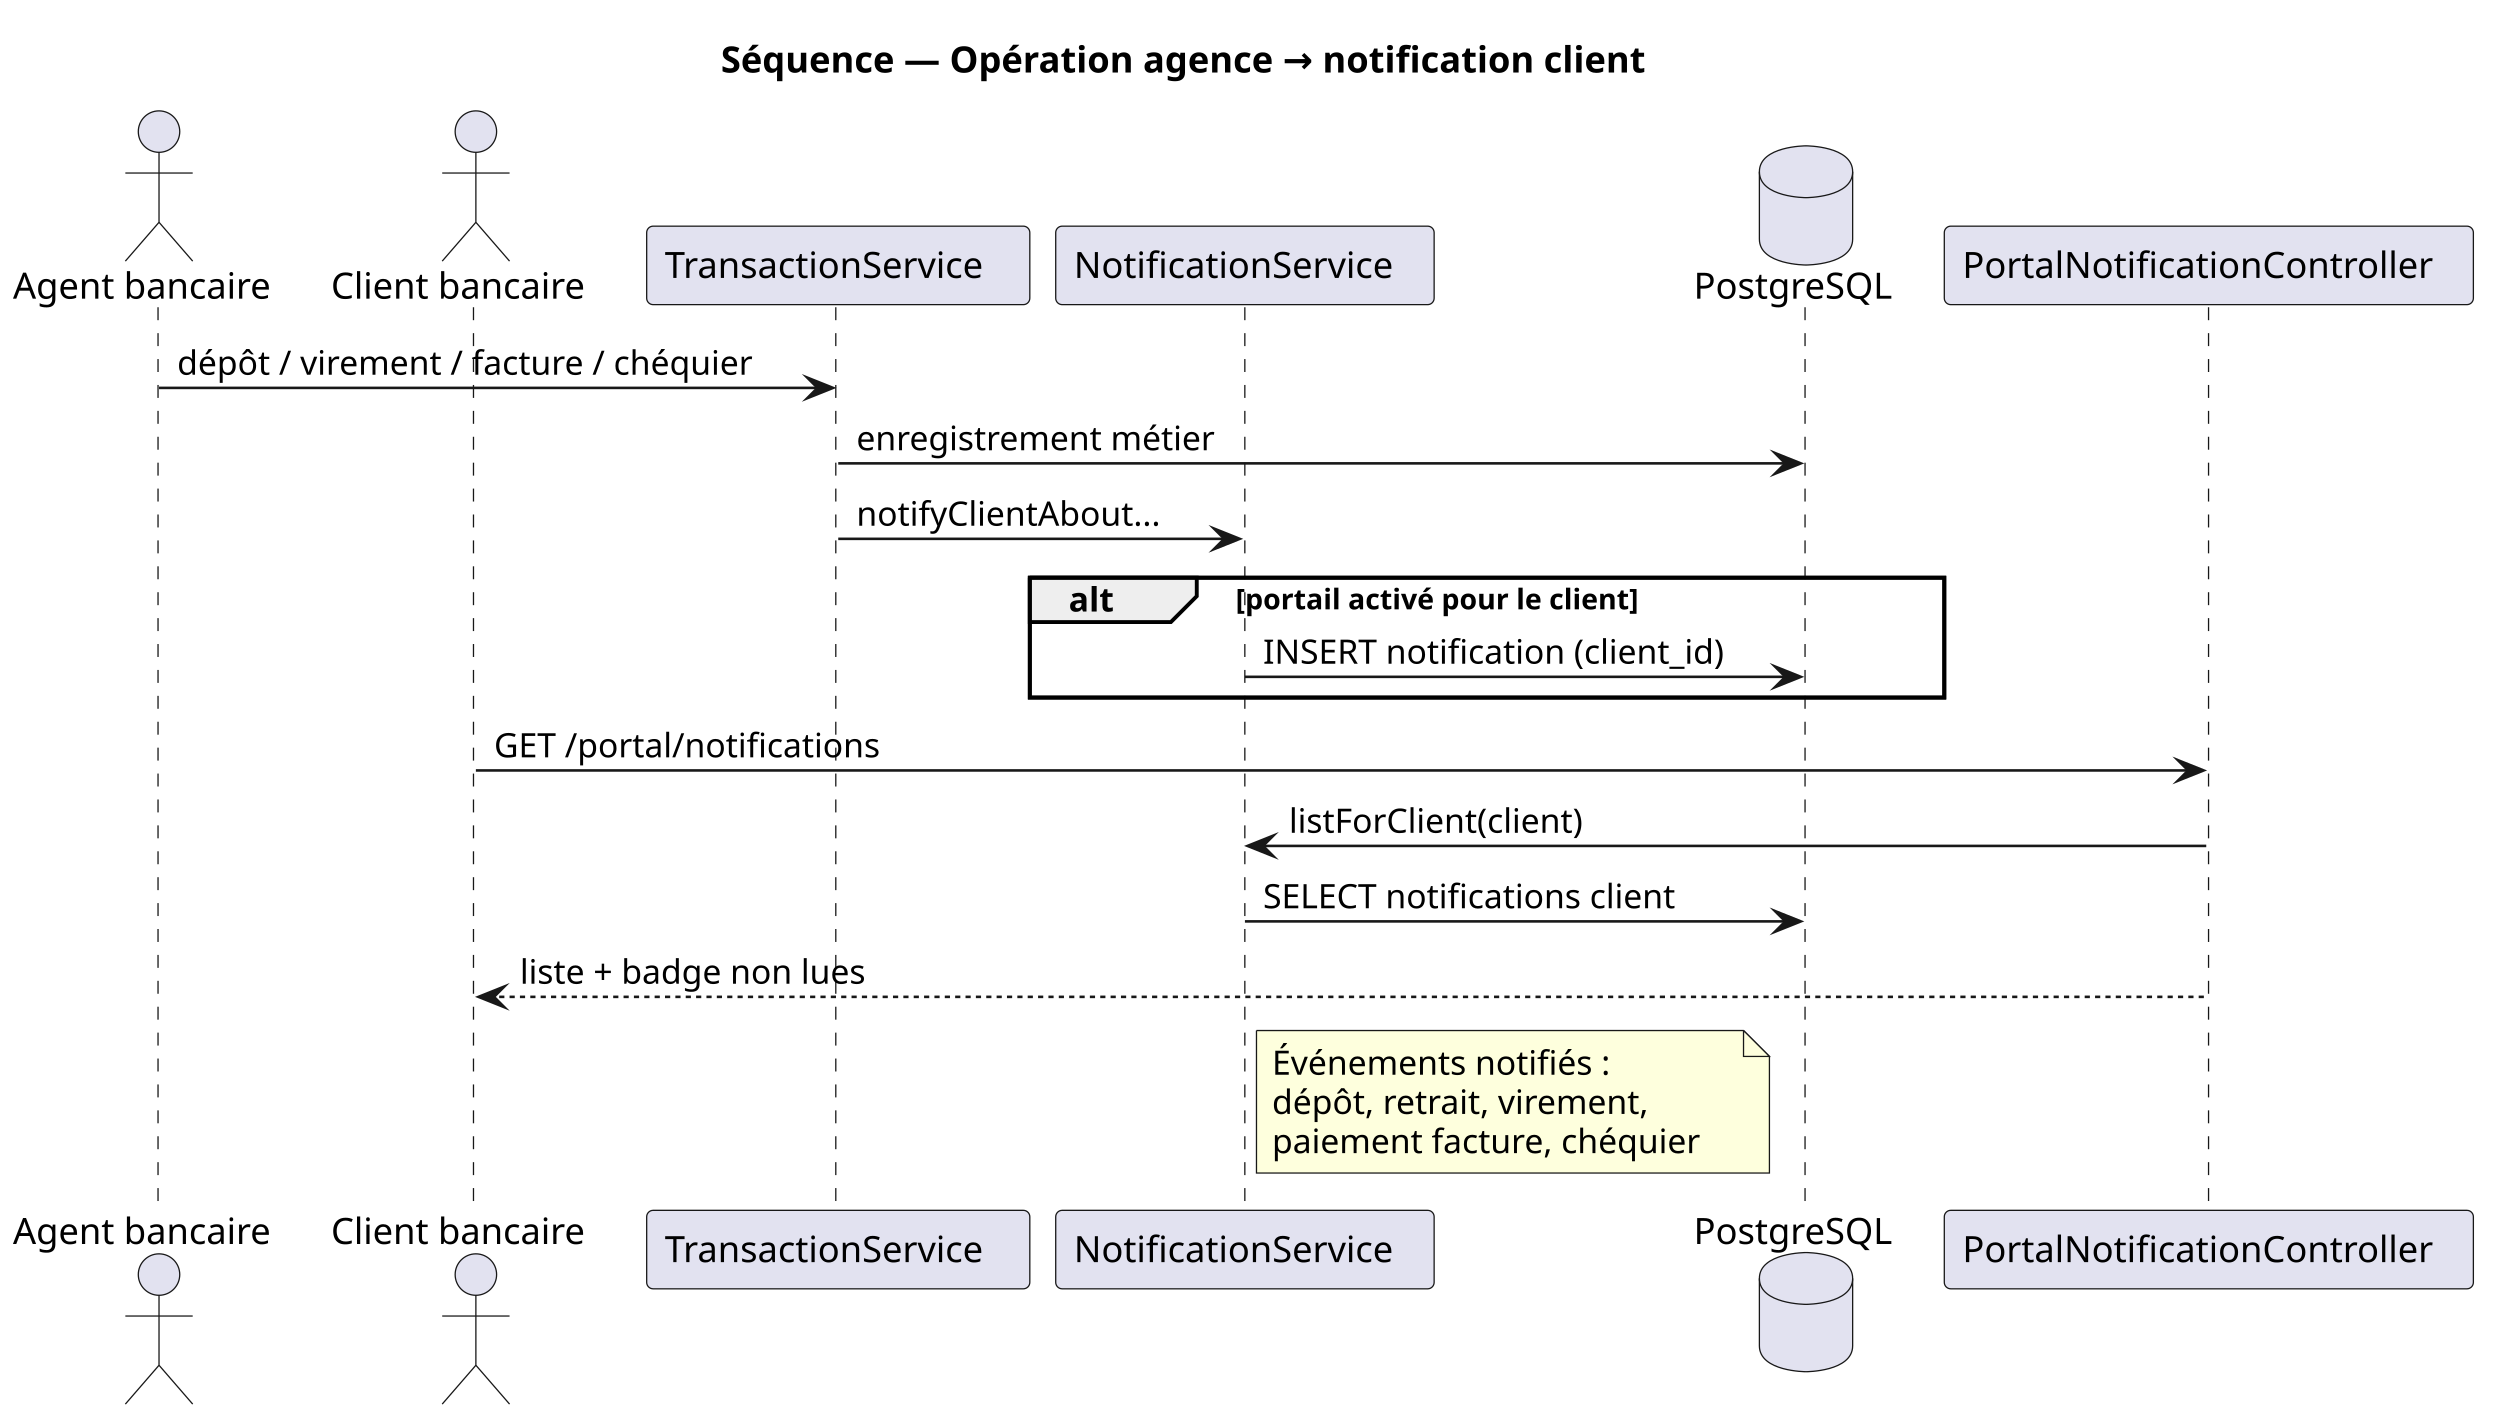
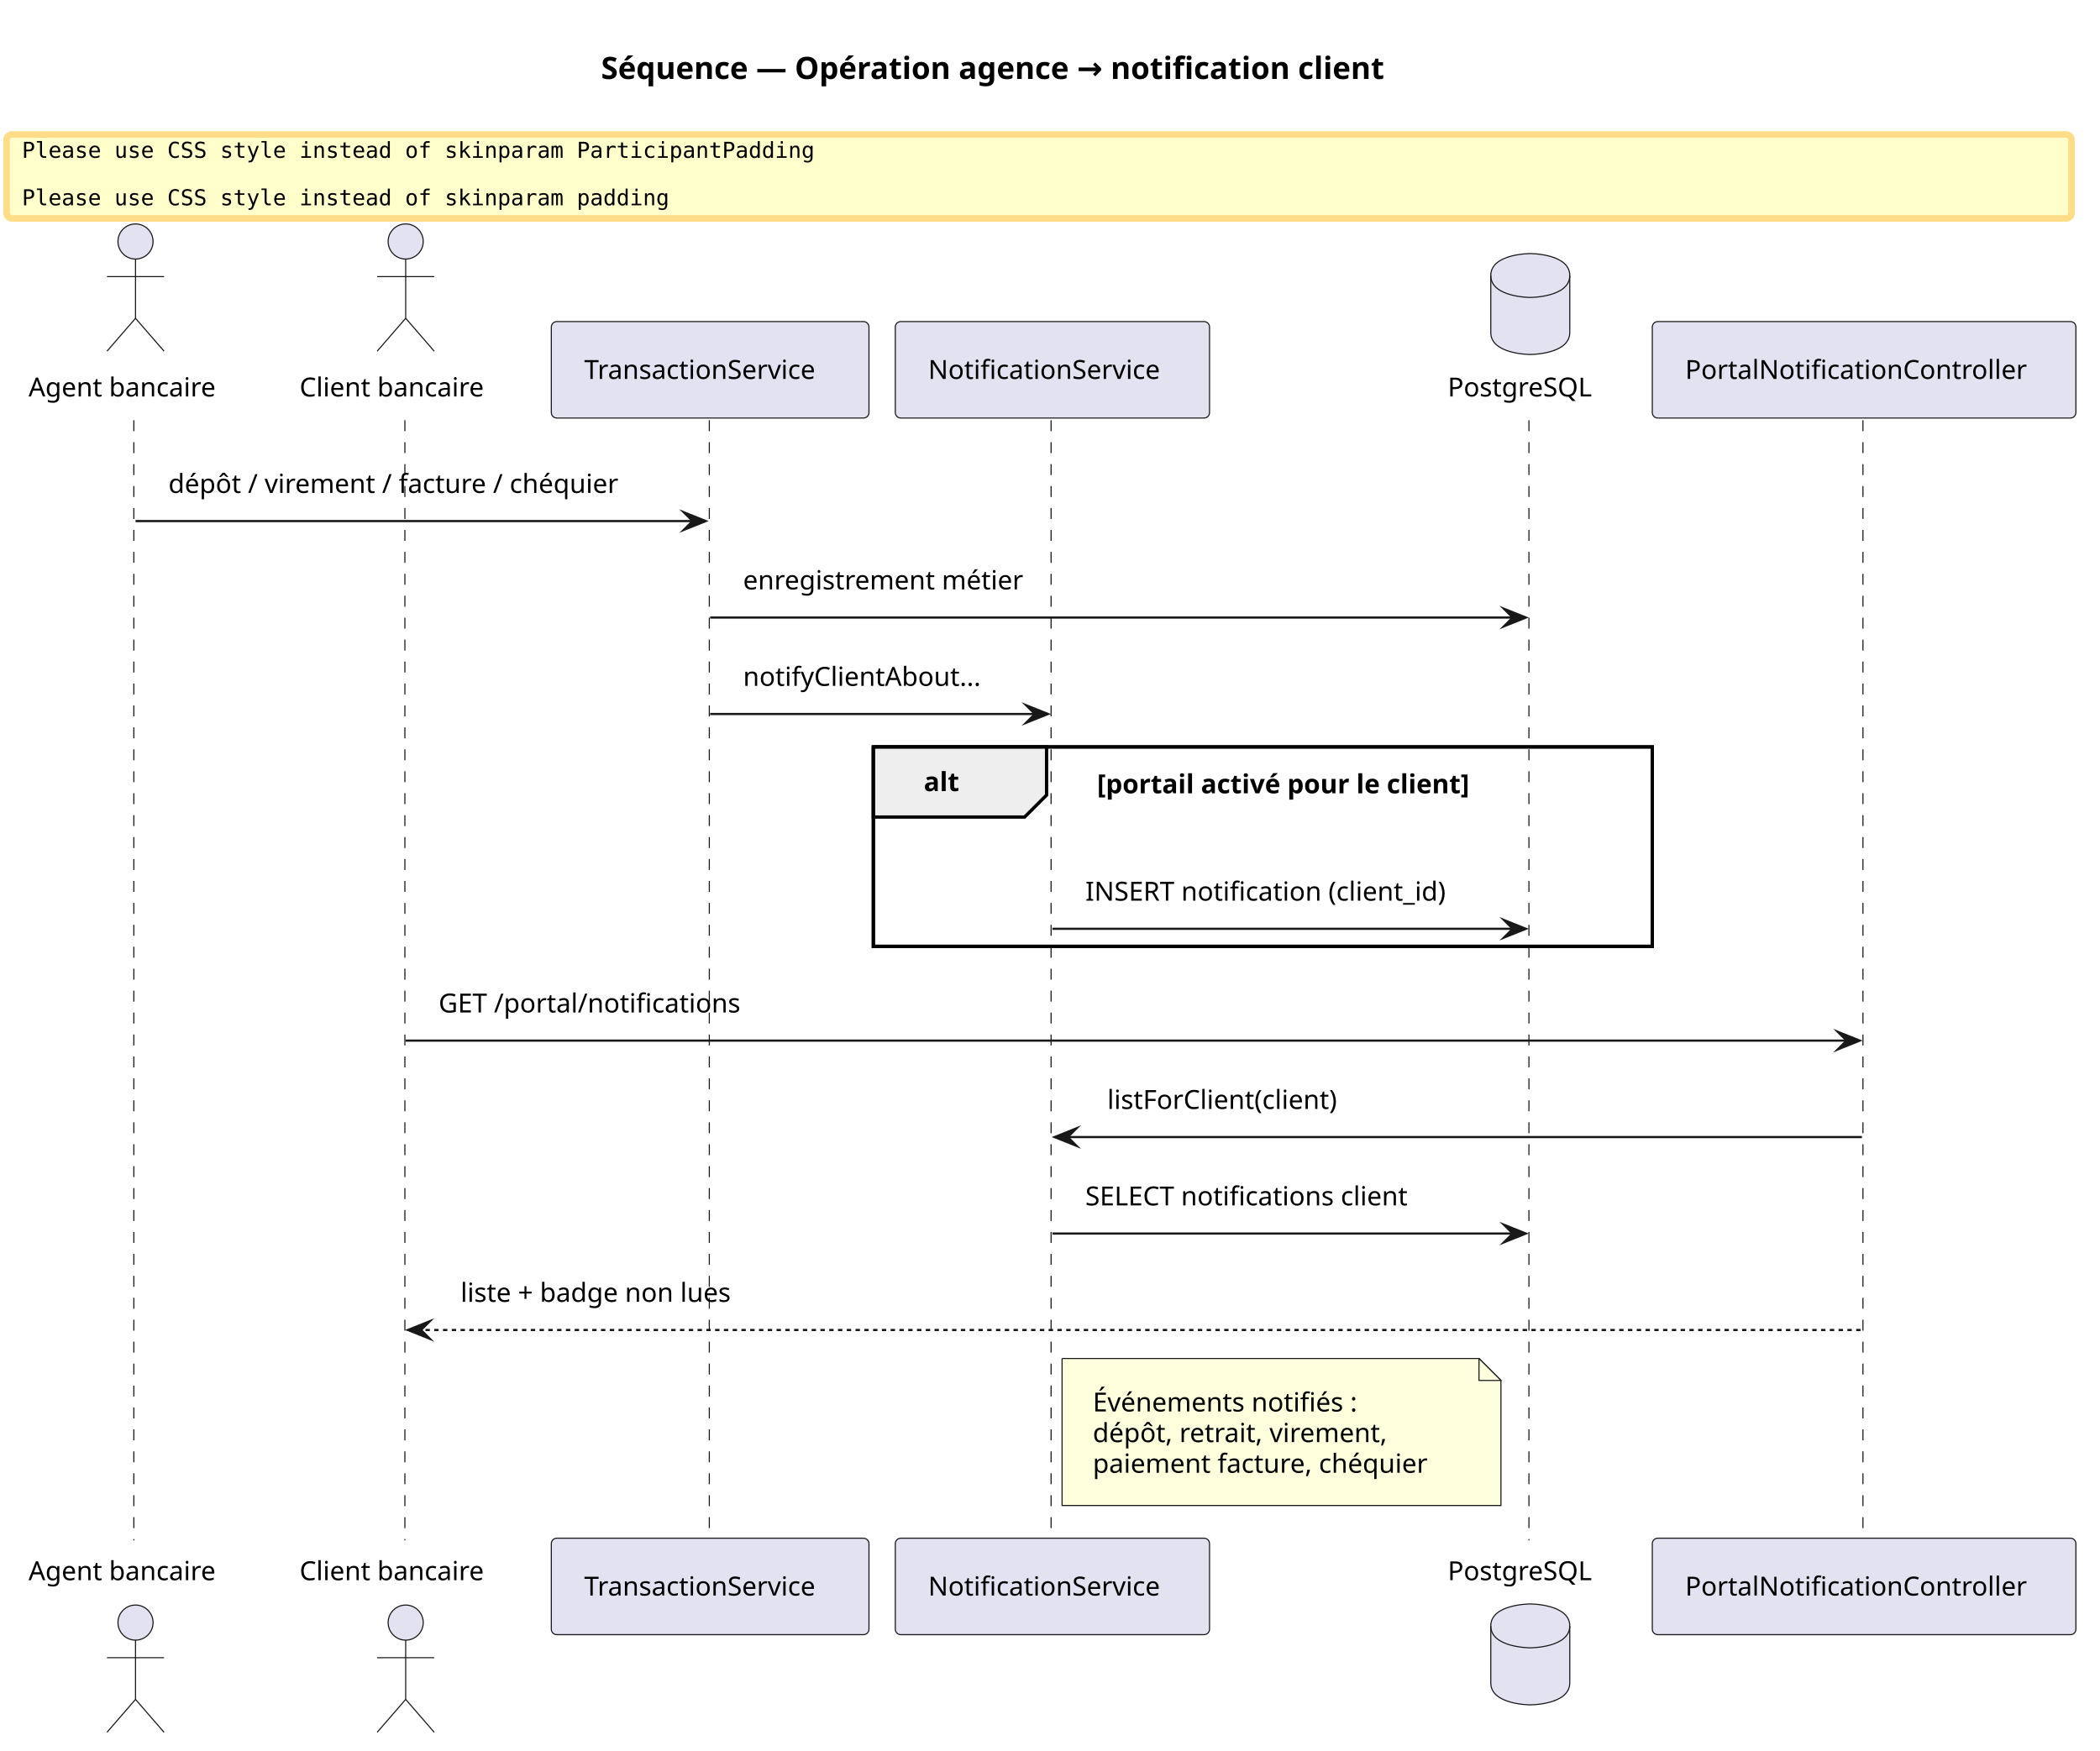
- <svg xmlns="http://www.w3.org/2000/svg" version="1.1" data-diagram-type="SEQUENCE" style="width:965px;height:550px;background:#FFFFFF;" width="965px" height="550px" viewBox="0 0 965 550" zoomAndPan="magnify" preserveAspectRatio="none" contentStyleType="text/css">
+ <svg xmlns="http://www.w3.org/2000/svg" version="1.1" data-diagram-type="SEQUENCE" style="width:957px;height:798px;background:#FFFFFF;" width="957px" height="798px" viewBox="0 0 957 798" zoomAndPan="magnify" preserveAspectRatio="none" contentStyleType="text/css">
  <defs />
  <g>
-     <g class="title" data-source-line="4">
-       <text x="278.259" y="27.995" fill="#000000" font-size="14" lengthAdjust="spacing" textLength="402.206" font-weight="700" font-family="sans-serif">Séquence — Opération agence → notification client</text>
+     <g class="title" data-source-line="10">
+       <text x="273.909" y="35.995" fill="#000000" font-size="14" lengthAdjust="spacing" textLength="402.206" font-weight="700" font-family="sans-serif">Séquence — Opération agence → notification client</text>
    </g>
-     <rect x="397.507" y="222.992" width="352.993" height="46.266" fill="none" style="stroke:#000000;stroke-width:1.5;" />
-     <g class="participant-lifeline" data-qualified-name="agent" data-entity-uid="part1" id="part1-lifeline" data-source-line="6">
+     <rect x="3" y="61.297" width="941.024" height="38.281" fill="#FFFFCC" style="stroke:#FFDD88;stroke-width:3;" rx="2.5" ry="2.5" />
+     <text x="10" y="71.938" fill="#000000" font-size="10" lengthAdjust="spacing" textLength="361.231" font-family="monospace">Please use CSS style instead of skinparam ParticipantPadding</text>
+     <text x="10" y="93.578" fill="#000000" font-size="10" lengthAdjust="spacing" textLength="295.005" font-family="monospace">Please use CSS style instead of skinparam padding</text>
+     <rect x="397.998" y="340.453" width="354.978" height="90.906" fill="none" style="stroke:#000000;stroke-width:1.5;" />
+     <g class="participant-lifeline" data-qualified-name="agent" data-entity-uid="part1" id="part1-lifeline" data-source-line="12">
      <g>
-         <rect x="57.382" y="118.594" width="8" height="349.594" fill="#000000" fill-opacity="0" />
-         <line x1="61" y1="118.594" x2="61" y2="468.188" style="stroke:#181818;stroke-width:0.5;stroke-dasharray:5,5;" />
+         <rect x="57.756" y="191.547" width="8" height="510.594" fill="#000000" fill-opacity="0" />
+         <line x1="61" y1="191.547" x2="61" y2="702.141" style="stroke:#181818;stroke-width:0.5;stroke-dasharray:5,5;" />
      </g>
    </g>
-     <g class="participant-lifeline" data-qualified-name="client" data-entity-uid="part2" id="part2-lifeline" data-source-line="7">
+     <g class="participant-lifeline" data-qualified-name="client" data-entity-uid="part2" id="part2-lifeline" data-source-line="13">
      <g>
-         <rect x="179.691" y="118.594" width="8" height="349.594" fill="#000000" fill-opacity="0" />
-         <line x1="182.764" y1="118.594" x2="182.764" y2="468.188" style="stroke:#181818;stroke-width:0.5;stroke-dasharray:5,5;" />
+         <rect x="180.878" y="191.547" width="8" height="510.594" fill="#000000" fill-opacity="0" />
+         <line x1="184.512" y1="191.547" x2="184.512" y2="702.141" style="stroke:#181818;stroke-width:0.5;stroke-dasharray:5,5;" />
      </g>
    </g>
-     <g class="participant-lifeline" data-qualified-name="txSvc" data-entity-uid="part3" id="part3-lifeline" data-source-line="8">
+     <g class="participant-lifeline" data-qualified-name="txSvc" data-entity-uid="part3" id="part3-lifeline" data-source-line="14">
      <g>
-         <rect x="319.562" y="118.594" width="8" height="349.594" fill="#000000" fill-opacity="0" />
-         <line x1="322.618" y1="118.594" x2="322.618" y2="468.188" style="stroke:#181818;stroke-width:0.5;stroke-dasharray:5,5;" />
+         <rect x="319.625" y="191.547" width="8" height="510.594" fill="#000000" fill-opacity="0" />
+         <line x1="323.244" y1="191.547" x2="323.244" y2="702.141" style="stroke:#181818;stroke-width:0.5;stroke-dasharray:5,5;" />
      </g>
    </g>
-     <g class="participant-lifeline" data-qualified-name="notifSvc" data-entity-uid="part4" id="part4-lifeline" data-source-line="9">
+     <g class="participant-lifeline" data-qualified-name="notifSvc" data-entity-uid="part4" id="part4-lifeline" data-source-line="15">
      <g>
-         <rect x="476.542" y="118.594" width="8" height="349.594" fill="#000000" fill-opacity="0" />
-         <line x1="480.507" y1="118.594" x2="480.507" y2="468.188" style="stroke:#181818;stroke-width:0.5;stroke-dasharray:5,5;" />
+         <rect x="475.6" y="191.547" width="8" height="510.594" fill="#000000" fill-opacity="0" />
+         <line x1="478.998" y1="191.547" x2="478.998" y2="702.141" style="stroke:#181818;stroke-width:0.5;stroke-dasharray:5,5;" />
      </g>
    </g>
-     <g class="participant-lifeline" data-qualified-name="db" data-entity-uid="part5" id="part5-lifeline" data-source-line="10">
+     <g class="participant-lifeline" data-qualified-name="db" data-entity-uid="part5" id="part5-lifeline" data-source-line="16">
      <g>
-         <rect x="693.124" y="118.594" width="8" height="349.594" fill="#000000" fill-opacity="0" />
-         <line x1="696.747" y1="118.594" x2="696.747" y2="468.188" style="stroke:#181818;stroke-width:0.5;stroke-dasharray:5,5;" />
+         <rect x="693.367" y="191.547" width="8" height="510.594" fill="#000000" fill-opacity="0" />
+         <line x1="696.759" y1="191.547" x2="696.759" y2="702.141" style="stroke:#181818;stroke-width:0.5;stroke-dasharray:5,5;" />
      </g>
    </g>
-     <g class="participant-lifeline" data-qualified-name="portal" data-entity-uid="part6" id="part6-lifeline" data-source-line="11">
+     <g class="participant-lifeline" data-qualified-name="portal" data-entity-uid="part6" id="part6-lifeline" data-source-line="17">
      <g>
-         <rect x="848.612" y="118.594" width="8" height="349.594" fill="#000000" fill-opacity="0" />
-         <line x1="852.5" y1="118.594" x2="852.5" y2="468.188" style="stroke:#181818;stroke-width:0.5;stroke-dasharray:5,5;" />
+         <rect x="845.5" y="191.547" width="8" height="510.594" fill="#000000" fill-opacity="0" />
+         <line x1="848.976" y1="191.547" x2="848.976" y2="702.141" style="stroke:#181818;stroke-width:0.5;stroke-dasharray:5,5;" />
      </g>
    </g>
-     <g class="participant participant-head" data-qualified-name="agent" data-entity-uid="part1" id="part1-head" data-source-line="6">
-       <text x="5" y="115.292" fill="#000000" font-size="14" lengthAdjust="spacing" textLength="106.764" font-family="sans-serif">Agent bancaire</text>
-       <ellipse cx="61.382" cy="50.797" rx="8" ry="8" fill="#E2E2F0" style="stroke:#181818;stroke-width:0.5;" />
-       <path d="M61.382,58.797 L61.382,85.797 M48.382,66.797 L74.382,66.797 M61.382,85.797 L48.382,100.797 M61.382,85.797 L74.382,100.797" style="stroke:#181818;stroke-width:0.5;" fill="none" />
+     <g class="participant participant-head" data-qualified-name="agent" data-entity-uid="part1" id="part1-head" data-source-line="12">
+       <text x="13" y="180.717" fill="#000000" font-size="12" lengthAdjust="spacing" textLength="91.512" font-family="sans-serif">Agent bancaire</text>
+       <ellipse cx="61.756" cy="110.078" rx="8" ry="8" fill="#E2E2F0" style="stroke:#181818;stroke-width:0.5;" />
+       <path d="M61.756,118.078 L61.756,145.078 M48.756,126.078 L74.756,126.078 M61.756,145.078 L48.756,160.078 M61.756,145.078 L74.756,160.078" style="stroke:#181818;stroke-width:0.5;" fill="none" />
    </g>
-     <g class="participant participant-tail" data-qualified-name="agent" data-entity-uid="part1" id="part1-tail" data-source-line="6">
-       <text x="5" y="480.183" fill="#000000" font-size="14" lengthAdjust="spacing" textLength="106.764" font-family="sans-serif">Agent bancaire</text>
-       <ellipse cx="61.382" cy="491.984" rx="8" ry="8" fill="#E2E2F0" style="stroke:#181818;stroke-width:0.5;" />
-       <path d="M61.382,499.984 L61.382,526.984 M48.382,507.984 L74.382,507.984 M61.382,526.984 L48.382,541.984 M61.382,526.984 L74.382,541.984" style="stroke:#181818;stroke-width:0.5;" fill="none" />
+     <g class="participant participant-tail" data-qualified-name="agent" data-entity-uid="part1" id="part1-tail" data-source-line="12">
+       <text x="13" y="720.279" fill="#000000" font-size="12" lengthAdjust="spacing" textLength="91.512" font-family="sans-serif">Agent bancaire</text>
+       <ellipse cx="61.756" cy="739.609" rx="8" ry="8" fill="#E2E2F0" style="stroke:#181818;stroke-width:0.5;" />
+       <path d="M61.756,747.609 L61.756,774.609 M48.756,755.609 L74.756,755.609 M61.756,774.609 L48.756,789.609 M61.756,774.609 L74.756,789.609" style="stroke:#181818;stroke-width:0.5;" fill="none" />
    </g>
-     <g class="participant participant-head" data-qualified-name="client" data-entity-uid="part2" id="part2-head" data-source-line="7">
-       <text x="127.764" y="115.292" fill="#000000" font-size="14" lengthAdjust="spacing" textLength="105.855" font-family="sans-serif">Client bancaire</text>
-       <ellipse cx="183.691" cy="50.797" rx="8" ry="8" fill="#E2E2F0" style="stroke:#181818;stroke-width:0.5;" />
-       <path d="M183.691,58.797 L183.691,85.797 M170.691,66.797 L196.691,66.797 M183.691,85.797 L170.691,100.797 M183.691,85.797 L196.691,100.797" style="stroke:#181818;stroke-width:0.5;" fill="none" />
+     <g class="participant participant-head" data-qualified-name="client" data-entity-uid="part2" id="part2-head" data-source-line="13">
+       <text x="136.512" y="180.717" fill="#000000" font-size="12" lengthAdjust="spacing" textLength="90.732" font-family="sans-serif">Client bancaire</text>
+       <ellipse cx="184.878" cy="110.078" rx="8" ry="8" fill="#E2E2F0" style="stroke:#181818;stroke-width:0.5;" />
+       <path d="M184.878,118.078 L184.878,145.078 M171.878,126.078 L197.878,126.078 M184.878,145.078 L171.878,160.078 M184.878,145.078 L197.878,160.078" style="stroke:#181818;stroke-width:0.5;" fill="none" />
    </g>
-     <g class="participant participant-tail" data-qualified-name="client" data-entity-uid="part2" id="part2-tail" data-source-line="7">
-       <text x="127.764" y="480.183" fill="#000000" font-size="14" lengthAdjust="spacing" textLength="105.855" font-family="sans-serif">Client bancaire</text>
-       <ellipse cx="183.691" cy="491.984" rx="8" ry="8" fill="#E2E2F0" style="stroke:#181818;stroke-width:0.5;" />
-       <path d="M183.691,499.984 L183.691,526.984 M170.691,507.984 L196.691,507.984 M183.691,526.984 L170.691,541.984 M183.691,526.984 L196.691,541.984" style="stroke:#181818;stroke-width:0.5;" fill="none" />
+     <g class="participant participant-tail" data-qualified-name="client" data-entity-uid="part2" id="part2-tail" data-source-line="13">
+       <text x="136.512" y="720.279" fill="#000000" font-size="12" lengthAdjust="spacing" textLength="90.732" font-family="sans-serif">Client bancaire</text>
+       <ellipse cx="184.878" cy="739.609" rx="8" ry="8" fill="#E2E2F0" style="stroke:#181818;stroke-width:0.5;" />
+       <path d="M184.878,747.609 L184.878,774.609 M171.878,755.609 L197.878,755.609 M184.878,774.609 L171.878,789.609 M184.878,774.609 L197.878,789.609" style="stroke:#181818;stroke-width:0.5;" fill="none" />
    </g>
-     <g class="participant participant-head" data-qualified-name="txSvc" data-entity-uid="part3" id="part3-head" data-source-line="8">
-       <rect x="249.618" y="87.297" width="147.889" height="30.297" fill="#E2E2F0" style="stroke:#181818;stroke-width:0.5;" rx="2.5" ry="2.5" />
-       <text x="256.618" y="107.292" fill="#000000" font-size="14" lengthAdjust="spacing" textLength="133.889" font-family="sans-serif">TransactionService</text>
+     <g class="participant participant-head" data-qualified-name="txSvc" data-entity-uid="part3" id="part3-head" data-source-line="14">
+       <rect x="251.244" y="146.578" width="144.762" height="43.969" fill="#E2E2F0" style="stroke:#181818;stroke-width:0.5;" rx="2.5" ry="2.5" />
+       <text x="266.244" y="172.717" fill="#000000" font-size="12" lengthAdjust="spacing" textLength="114.762" font-family="sans-serif">TransactionService</text>
    </g>
-     <g class="participant participant-tail" data-qualified-name="txSvc" data-entity-uid="part3" id="part3-tail" data-source-line="8">
-       <rect x="249.618" y="467.188" width="147.889" height="30.297" fill="#E2E2F0" style="stroke:#181818;stroke-width:0.5;" rx="2.5" ry="2.5" />
-       <text x="256.618" y="487.183" fill="#000000" font-size="14" lengthAdjust="spacing" textLength="133.889" font-family="sans-serif">TransactionService</text>
+     <g class="participant participant-tail" data-qualified-name="txSvc" data-entity-uid="part3" id="part3-tail" data-source-line="14">
+       <rect x="251.244" y="701.141" width="144.762" height="43.969" fill="#E2E2F0" style="stroke:#181818;stroke-width:0.5;" rx="2.5" ry="2.5" />
+       <text x="266.244" y="727.279" fill="#000000" font-size="12" lengthAdjust="spacing" textLength="114.762" font-family="sans-serif">TransactionService</text>
    </g>
-     <g class="participant participant-head" data-qualified-name="notifSvc" data-entity-uid="part4" id="part4-head" data-source-line="9">
-       <rect x="407.507" y="87.297" width="146.07" height="30.297" fill="#E2E2F0" style="stroke:#181818;stroke-width:0.5;" rx="2.5" ry="2.5" />
-       <text x="414.507" y="107.292" fill="#000000" font-size="14" lengthAdjust="spacing" textLength="132.07" font-family="sans-serif">NotificationService</text>
+     <g class="participant participant-head" data-qualified-name="notifSvc" data-entity-uid="part4" id="part4-head" data-source-line="15">
+       <rect x="407.998" y="146.578" width="143.203" height="43.969" fill="#E2E2F0" style="stroke:#181818;stroke-width:0.5;" rx="2.5" ry="2.5" />
+       <text x="422.998" y="172.717" fill="#000000" font-size="12" lengthAdjust="spacing" textLength="113.203" font-family="sans-serif">NotificationService</text>
    </g>
-     <g class="participant participant-tail" data-qualified-name="notifSvc" data-entity-uid="part4" id="part4-tail" data-source-line="9">
-       <rect x="407.507" y="467.188" width="146.07" height="30.297" fill="#E2E2F0" style="stroke:#181818;stroke-width:0.5;" rx="2.5" ry="2.5" />
-       <text x="414.507" y="487.183" fill="#000000" font-size="14" lengthAdjust="spacing" textLength="132.07" font-family="sans-serif">NotificationService</text>
+     <g class="participant participant-tail" data-qualified-name="notifSvc" data-entity-uid="part4" id="part4-tail" data-source-line="15">
+       <rect x="407.998" y="701.141" width="143.203" height="43.969" fill="#E2E2F0" style="stroke:#181818;stroke-width:0.5;" rx="2.5" ry="2.5" />
+       <text x="422.998" y="727.279" fill="#000000" font-size="12" lengthAdjust="spacing" textLength="113.203" font-family="sans-serif">NotificationService</text>
    </g>
-     <g class="participant participant-head" data-qualified-name="db" data-entity-uid="part5" id="part5-head" data-source-line="10">
-       <text x="653.747" y="115.292" fill="#000000" font-size="14" lengthAdjust="spacing" textLength="80.753" font-family="sans-serif">PostgreSQL</text>
-       <path d="M679.124,66.297 C679.124,56.297 697.124,56.297 697.124,56.297 C697.124,56.297 715.124,56.297 715.124,66.297 L715.124,92.297 C715.124,102.297 697.124,102.297 697.124,102.297 C697.124,102.297 679.124,102.297 679.124,92.297 L679.124,66.297" style="stroke:#181818;stroke-width:0.5;" fill="#E2E2F0" />
-       <path d="M679.124,66.297 C679.124,76.297 697.124,76.297 697.124,76.297 C697.124,76.297 715.124,76.297 715.124,66.297" style="stroke:#181818;stroke-width:0.5;" fill="none" />
+     <g class="participant participant-head" data-qualified-name="db" data-entity-uid="part5" id="part5-head" data-source-line="16">
+       <text x="659.759" y="180.717" fill="#000000" font-size="12" lengthAdjust="spacing" textLength="69.217" font-family="sans-serif">PostgreSQL</text>
+       <path d="M679.367,125.578 C679.367,115.578 697.367,115.578 697.367,115.578 C697.367,115.578 715.367,115.578 715.367,125.578 L715.367,151.578 C715.367,161.578 697.367,161.578 697.367,161.578 C697.367,161.578 679.367,161.578 679.367,151.578 L679.367,125.578" style="stroke:#181818;stroke-width:0.5;" fill="#E2E2F0" />
+       <path d="M679.367,125.578 C679.367,135.578 697.367,135.578 697.367,135.578 C697.367,135.578 715.367,135.578 715.367,125.578" style="stroke:#181818;stroke-width:0.5;" fill="none" />
    </g>
-     <g class="participant participant-tail" data-qualified-name="db" data-entity-uid="part5" id="part5-tail" data-source-line="10">
-       <text x="653.747" y="480.183" fill="#000000" font-size="14" lengthAdjust="spacing" textLength="80.753" font-family="sans-serif">PostgreSQL</text>
-       <path d="M679.124,493.484 C679.124,483.484 697.124,483.484 697.124,483.484 C697.124,483.484 715.124,483.484 715.124,493.484 L715.124,519.484 C715.124,529.484 697.124,529.484 697.124,529.484 C697.124,529.484 679.124,529.484 679.124,519.484 L679.124,493.484" style="stroke:#181818;stroke-width:0.5;" fill="#E2E2F0" />
-       <path d="M679.124,493.484 C679.124,503.484 697.124,503.484 697.124,503.484 C697.124,503.484 715.124,503.484 715.124,493.484" style="stroke:#181818;stroke-width:0.5;" fill="none" />
+     <g class="participant participant-tail" data-qualified-name="db" data-entity-uid="part5" id="part5-tail" data-source-line="16">
+       <text x="659.759" y="720.279" fill="#000000" font-size="12" lengthAdjust="spacing" textLength="69.217" font-family="sans-serif">PostgreSQL</text>
+       <path d="M679.367,741.109 C679.367,731.109 697.367,731.109 697.367,731.109 C697.367,731.109 715.367,731.109 715.367,741.109 L715.367,767.109 C715.367,777.109 697.367,777.109 697.367,777.109 C697.367,777.109 679.367,777.109 679.367,767.109 L679.367,741.109" style="stroke:#181818;stroke-width:0.5;" fill="#E2E2F0" />
+       <path d="M679.367,741.109 C679.367,751.109 697.367,751.109 697.367,751.109 C697.367,751.109 715.367,751.109 715.367,741.109" style="stroke:#181818;stroke-width:0.5;" fill="none" />
    </g>
-     <g class="participant participant-head" data-qualified-name="portal" data-entity-uid="part6" id="part6-head" data-source-line="11">
-       <rect x="750.5" y="87.297" width="204.224" height="30.297" fill="#E2E2F0" style="stroke:#181818;stroke-width:0.5;" rx="2.5" ry="2.5" />
-       <text x="757.5" y="107.292" fill="#000000" font-size="14" lengthAdjust="spacing" textLength="190.224" font-family="sans-serif">PortalNotificationController</text>
+     <g class="participant participant-head" data-qualified-name="portal" data-entity-uid="part6" id="part6-head" data-source-line="17">
+       <rect x="752.976" y="146.578" width="193.049" height="43.969" fill="#E2E2F0" style="stroke:#181818;stroke-width:0.5;" rx="2.5" ry="2.5" />
+       <text x="767.976" y="172.717" fill="#000000" font-size="12" lengthAdjust="spacing" textLength="163.049" font-family="sans-serif">PortalNotificationController</text>
    </g>
-     <g class="participant participant-tail" data-qualified-name="portal" data-entity-uid="part6" id="part6-tail" data-source-line="11">
-       <rect x="750.5" y="467.188" width="204.224" height="30.297" fill="#E2E2F0" style="stroke:#181818;stroke-width:0.5;" rx="2.5" ry="2.5" />
-       <text x="757.5" y="487.183" fill="#000000" font-size="14" lengthAdjust="spacing" textLength="190.224" font-family="sans-serif">PortalNotificationController</text>
+     <g class="participant participant-tail" data-qualified-name="portal" data-entity-uid="part6" id="part6-tail" data-source-line="17">
+       <rect x="752.976" y="701.141" width="193.049" height="43.969" fill="#E2E2F0" style="stroke:#181818;stroke-width:0.5;" rx="2.5" ry="2.5" />
+       <text x="767.976" y="727.279" fill="#000000" font-size="12" lengthAdjust="spacing" textLength="163.049" font-family="sans-serif">PortalNotificationController</text>
    </g>
-     <g class="message" data-entity-1="part1" data-entity-2="part3" id="msg1" data-source-line="13">
-       <polygon points="311.562,145.727,321.562,149.727,311.562,153.727,315.562,149.727" fill="#181818" style="stroke:#181818;stroke-width:1;stroke-linejoin:miter;stroke-miterlimit:10;" />
-       <line x1="61.382" y1="149.727" x2="317.562" y2="149.727" style="stroke:#181818;stroke-width:1;" />
-       <text x="68.382" y="144.661" fill="#000000" font-size="13" lengthAdjust="spacing" textLength="237.333" font-family="sans-serif">dépôt / virement / facture / chéquier</text>
+     <g class="message" data-entity-1="part1" data-entity-2="part3" id="msg1" data-source-line="19">
+       <polygon points="311.625,233.516,321.625,237.516,311.625,241.516,315.625,237.516" fill="#181818" style="stroke:#181818;stroke-width:1;stroke-linejoin:miter;stroke-miterlimit:10;" />
+       <line x1="61.756" y1="237.516" x2="317.625" y2="237.516" style="stroke:#181818;stroke-width:1;" />
+       <text x="76.756" y="224.685" fill="#000000" font-size="12" lengthAdjust="spacing" textLength="219.076" font-family="sans-serif">dépôt / virement / facture / chéquier</text>
    </g>
-     <g class="message" data-entity-1="part3" data-entity-2="part5" id="msg2" data-source-line="14">
-       <polygon points="685.124,174.859,695.124,178.859,685.124,182.859,689.124,178.859" fill="#181818" style="stroke:#181818;stroke-width:1;stroke-linejoin:miter;stroke-miterlimit:10;" />
-       <line x1="323.562" y1="178.859" x2="691.124" y2="178.859" style="stroke:#181818;stroke-width:1;" />
-       <text x="330.562" y="173.793" fill="#000000" font-size="13" lengthAdjust="spacing" textLength="147.5" font-family="sans-serif">enregistrement métier</text>
+     <g class="message" data-entity-1="part3" data-entity-2="part5" id="msg2" data-source-line="20">
+       <polygon points="685.367,277.484,695.367,281.484,685.367,285.484,689.367,281.484" fill="#181818" style="stroke:#181818;stroke-width:1;stroke-linejoin:miter;stroke-miterlimit:10;" />
+       <line x1="323.625" y1="281.484" x2="691.367" y2="281.484" style="stroke:#181818;stroke-width:1;" />
+       <text x="338.625" y="268.654" fill="#000000" font-size="12" lengthAdjust="spacing" textLength="136.154" font-family="sans-serif">enregistrement métier</text>
    </g>
-     <g class="message" data-entity-1="part3" data-entity-2="part4" id="msg3" data-source-line="15">
-       <polygon points="468.542,203.992,478.542,207.992,468.542,211.992,472.542,207.992" fill="#181818" style="stroke:#181818;stroke-width:1;stroke-linejoin:miter;stroke-miterlimit:10;" />
-       <line x1="323.562" y1="207.992" x2="474.542" y2="207.992" style="stroke:#181818;stroke-width:1;" />
-       <text x="330.562" y="202.926" fill="#000000" font-size="13" lengthAdjust="spacing" textLength="125.639" font-family="sans-serif">notifyClientAbout...</text>
+     <g class="message" data-entity-1="part3" data-entity-2="part4" id="msg3" data-source-line="21">
+       <polygon points="467.6,321.453,477.6,325.453,467.6,329.453,471.6,325.453" fill="#181818" style="stroke:#181818;stroke-width:1;stroke-linejoin:miter;stroke-miterlimit:10;" />
+       <line x1="323.625" y1="325.453" x2="473.6" y2="325.453" style="stroke:#181818;stroke-width:1;" />
+       <text x="338.625" y="312.623" fill="#000000" font-size="12" lengthAdjust="spacing" textLength="115.975" font-family="sans-serif">notifyClientAbout...</text>
    </g>
-     <path d="M397.507,222.992 L461.95,222.992 L461.95,230.125 L451.95,240.125 L397.507,240.125 L397.507,222.992" style="stroke:#000000;stroke-width:1.5;" fill="#EEEEEE" />
-     <rect x="397.507" y="222.992" width="352.993" height="46.266" fill="none" style="stroke:#000000;stroke-width:1.5;" />
-     <text x="412.507" y="236.059" fill="#000000" font-size="13" lengthAdjust="spacing" textLength="19.443" font-weight="700" font-family="sans-serif">alt</text>
-     <text x="476.95" y="235.203" fill="#000000" font-size="11" lengthAdjust="spacing" textLength="178.583" font-weight="700" font-family="sans-serif">[portail activé pour le client]</text>
-     <g class="message" data-entity-1="part4" data-entity-2="part5" id="msg4" data-source-line="17">
-       <polygon points="685.124,257.258,695.124,261.258,685.124,265.258,689.124,261.258" fill="#181818" style="stroke:#181818;stroke-width:1;stroke-linejoin:miter;stroke-miterlimit:10;" />
-       <line x1="480.542" y1="261.258" x2="691.124" y2="261.258" style="stroke:#181818;stroke-width:1;" />
-       <text x="487.542" y="256.192" fill="#000000" font-size="13" lengthAdjust="spacing" textLength="192.582" font-family="sans-serif">INSERT notification (client_id)</text>
+     <path d="M397.998,340.453 L476.945,340.453 L476.945,362.422 L466.945,372.422 L397.998,372.422 L397.998,340.453" style="stroke:#000000;stroke-width:1.5;" fill="#EEEEEE" />
+     <rect x="397.998" y="340.453" width="354.978" height="90.906" fill="none" style="stroke:#000000;stroke-width:1.5;" />
+     <text x="420.998" y="360.592" fill="#000000" font-size="12" lengthAdjust="spacing" textLength="17.947" font-weight="700" font-family="sans-serif">alt</text>
+     <text x="499.945" y="361.592" fill="#000000" font-size="12" lengthAdjust="spacing" textLength="194.818" font-weight="700" font-family="sans-serif">[portail activé pour le client]</text>
+     <g class="message" data-entity-1="part4" data-entity-2="part5" id="msg4" data-source-line="23">
+       <polygon points="685.367,419.359,695.367,423.359,685.367,427.359,689.367,423.359" fill="#181818" style="stroke:#181818;stroke-width:1;stroke-linejoin:miter;stroke-miterlimit:10;" />
+       <line x1="479.6" y1="423.359" x2="691.367" y2="423.359" style="stroke:#181818;stroke-width:1;" />
+       <text x="494.6" y="410.529" fill="#000000" font-size="12" lengthAdjust="spacing" textLength="177.768" font-family="sans-serif">INSERT notification (client_id)</text>
    </g>
-     <g class="message" data-entity-1="part2" data-entity-2="part6" id="msg5" data-source-line="20">
-       <polygon points="840.612,293.391,850.612,297.391,840.612,301.391,844.612,297.391" fill="#181818" style="stroke:#181818;stroke-width:1;stroke-linejoin:miter;stroke-miterlimit:10;" />
-       <line x1="183.691" y1="297.391" x2="846.612" y2="297.391" style="stroke:#181818;stroke-width:1;" />
-       <text x="190.691" y="292.325" fill="#000000" font-size="13" lengthAdjust="spacing" textLength="157.225" font-family="sans-serif">GET /portal/notifications</text>
+     <g class="message" data-entity-1="part2" data-entity-2="part6" id="msg5" data-source-line="26">
+       <polygon points="837.5,470.328,847.5,474.328,837.5,478.328,841.5,474.328" fill="#181818" style="stroke:#181818;stroke-width:1;stroke-linejoin:miter;stroke-miterlimit:10;" />
+       <line x1="184.878" y1="474.328" x2="843.5" y2="474.328" style="stroke:#181818;stroke-width:1;" />
+       <text x="199.878" y="461.498" fill="#000000" font-size="12" lengthAdjust="spacing" textLength="145.131" font-family="sans-serif">GET /portal/notifications</text>
    </g>
-     <g class="message" data-entity-1="part6" data-entity-2="part4" id="msg6" data-source-line="21">
-       <polygon points="491.542,322.523,481.542,326.523,491.542,330.523,487.542,326.523" fill="#181818" style="stroke:#181818;stroke-width:1;stroke-linejoin:miter;stroke-miterlimit:10;" />
-       <line x1="485.542" y1="326.523" x2="851.612" y2="326.523" style="stroke:#181818;stroke-width:1;" />
-       <text x="497.542" y="321.457" fill="#000000" font-size="13" lengthAdjust="spacing" textLength="123.354" font-family="sans-serif">listForClient(client)</text>
+     <g class="message" data-entity-1="part6" data-entity-2="part4" id="msg6" data-source-line="27">
+       <polygon points="490.6,514.297,480.6,518.297,490.6,522.297,486.6,518.297" fill="#181818" style="stroke:#181818;stroke-width:1;stroke-linejoin:miter;stroke-miterlimit:10;" />
+       <line x1="484.6" y1="518.297" x2="848.5" y2="518.297" style="stroke:#181818;stroke-width:1;" />
+       <text x="504.6" y="505.467" fill="#000000" font-size="12" lengthAdjust="spacing" textLength="113.865" font-family="sans-serif">listForClient(client)</text>
    </g>
-     <g class="message" data-entity-1="part4" data-entity-2="part5" id="msg7" data-source-line="22">
-       <polygon points="685.124,351.656,695.124,355.656,685.124,359.656,689.124,355.656" fill="#181818" style="stroke:#181818;stroke-width:1;stroke-linejoin:miter;stroke-miterlimit:10;" />
-       <line x1="480.542" y1="355.656" x2="691.124" y2="355.656" style="stroke:#181818;stroke-width:1;" />
-       <text x="487.542" y="350.59" fill="#000000" font-size="13" lengthAdjust="spacing" textLength="172.79" font-family="sans-serif">SELECT notifications client</text>
+     <g class="message" data-entity-1="part4" data-entity-2="part5" id="msg7" data-source-line="28">
+       <polygon points="685.367,558.266,695.367,562.266,685.367,566.266,689.367,562.266" fill="#181818" style="stroke:#181818;stroke-width:1;stroke-linejoin:miter;stroke-miterlimit:10;" />
+       <line x1="479.6" y1="562.266" x2="691.367" y2="562.266" style="stroke:#181818;stroke-width:1;" />
+       <text x="494.6" y="549.436" fill="#000000" font-size="12" lengthAdjust="spacing" textLength="159.498" font-family="sans-serif">SELECT notifications client</text>
    </g>
-     <g class="message" data-entity-1="part6" data-entity-2="part2" id="msg8" data-source-line="23">
-       <polygon points="194.691,380.789,184.691,384.789,194.691,388.789,190.691,384.789" fill="#181818" style="stroke:#181818;stroke-width:1;stroke-linejoin:miter;stroke-miterlimit:10;" />
-       <line x1="188.691" y1="384.789" x2="851.612" y2="384.789" style="stroke:#181818;stroke-width:1;stroke-dasharray:2,2;" />
-       <text x="200.691" y="379.723" fill="#000000" font-size="13" lengthAdjust="spacing" textLength="146.288" font-family="sans-serif">liste + badge non lues</text>
+     <g class="message" data-entity-1="part6" data-entity-2="part2" id="msg8" data-source-line="29">
+       <polygon points="195.878,602.234,185.878,606.234,195.878,610.234,191.878,606.234" fill="#181818" style="stroke:#181818;stroke-width:1;stroke-linejoin:miter;stroke-miterlimit:10;" />
+       <line x1="189.878" y1="606.234" x2="848.5" y2="606.234" style="stroke:#181818;stroke-width:1;stroke-dasharray:2,2;" />
+       <text x="209.878" y="593.404" fill="#000000" font-size="12" lengthAdjust="spacing" textLength="135.035" font-family="sans-serif">liste + badge non lues</text>
    </g>
-     <path d="M485,397.789 L485,452.789 L683,452.789 L683,407.789 L673,397.789 L485,397.789" style="stroke:#181818;stroke-width:0.5;" fill="#FEFFDD" />
-     <path d="M673,397.789 L673,407.789 L683,407.789 L673,397.789" style="stroke:#181818;stroke-width:0.5;" fill="#FEFFDD" />
-     <text x="491" y="414.856" fill="#000000" font-size="13" lengthAdjust="spacing" textLength="141.419" font-family="sans-serif">Événements notifiés :</text>
-     <text x="491" y="429.989" fill="#000000" font-size="13" lengthAdjust="spacing" textLength="157.32" font-family="sans-serif">dépôt, retrait, virement,</text>
-     <text x="491" y="445.122" fill="#000000" font-size="13" lengthAdjust="spacing" textLength="177.423" font-family="sans-serif">paiement facture, chéquier</text>
+     <path d="M484,619.234 L484,686.234 L684,686.234 L684,629.234 L674,619.234 L484,619.234" style="stroke:#181818;stroke-width:0.5;" fill="#FEFFDD" />
+     <path d="M674,619.234 L674,629.234 L684,629.234 L674,619.234" style="stroke:#181818;stroke-width:0.5;" fill="#FEFFDD" />
+     <text x="498" y="643.373" fill="#000000" font-size="12" lengthAdjust="spacing" textLength="130.541" font-family="sans-serif">Événements notifiés :</text>
+     <text x="498" y="657.342" fill="#000000" font-size="12" lengthAdjust="spacing" textLength="145.219" font-family="sans-serif">dépôt, retrait, virement,</text>
+     <text x="498" y="671.311" fill="#000000" font-size="12" lengthAdjust="spacing" textLength="163.775" font-family="sans-serif">paiement facture, chéquier</text>
  </g>
</svg>
